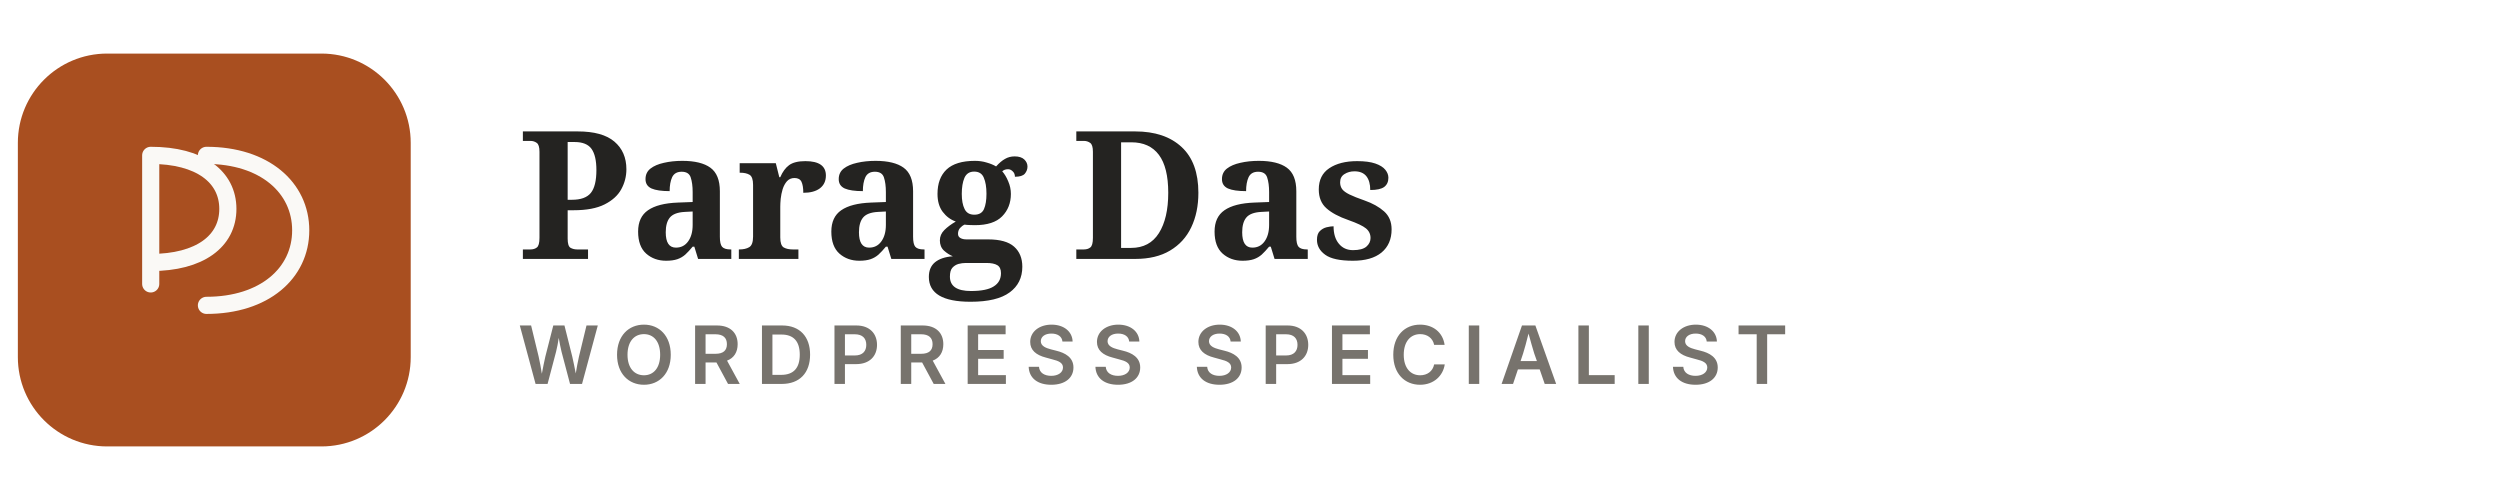
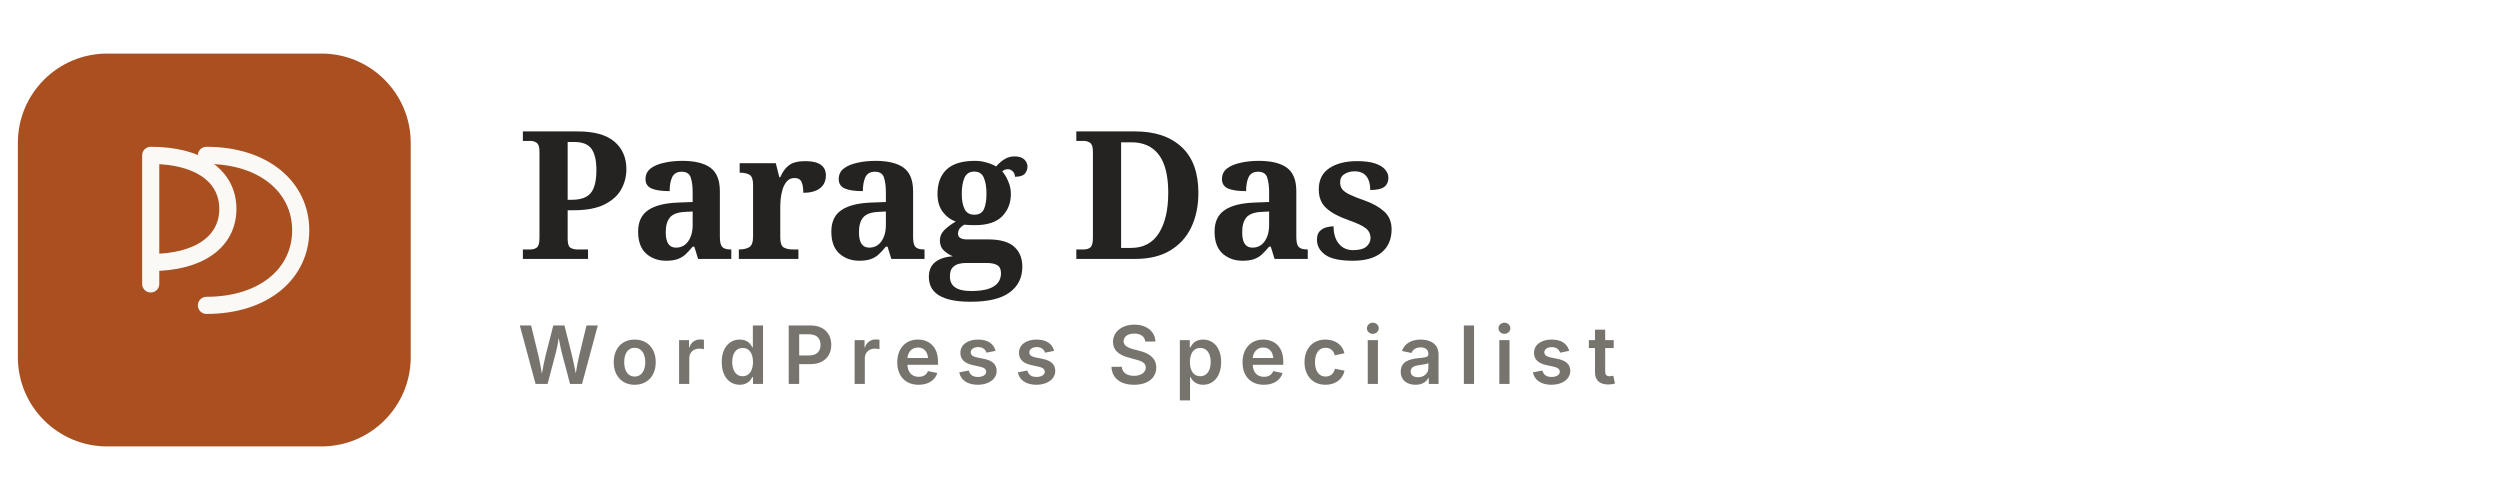
<svg xmlns="http://www.w3.org/2000/svg" viewBox="0 0 280 56" width="280" height="56">
  <rect x="2" y="6" width="44" height="44" rx="10" fill="#A94F20" />
  <g transform="translate(14, 15) scale(0.24)">
    <path d="M 12 10 L 12 70 M 12 10 C 35 10 48 20 48 35 C 48 50 35 60 12 60" fill="none" stroke="#FAF9F6" stroke-width="8" stroke-linecap="round" stroke-linejoin="round" />
    <path d="M 38 10 C 65 10 82 25 82 45 C 82 65 65 80 38 80" fill="none" stroke="#FAF9F6" stroke-width="8" stroke-linecap="round" stroke-linejoin="round" />
  </g>
  <text x="58" y="29" fill="#242321" font-family="'Playfair Display', Georgia, serif" font-weight="700" font-size="20" letter-spacing="-0.01em">Parag Das</text>
-   <text x="58" y="43" fill="#77736D" font-family="-apple-system, BlinkMacSystemFont, 'Segoe UI', 'Inter', Roboto, sans-serif" font-weight="600" font-size="9" letter-spacing="0.18em">WORDPRESS SPECIALIST</text>
+   <text x="58" y="43" fill="#77736D" font-family="-apple-system, BlinkMacSystemFont, 'Segoe UI', 'Inter', Roboto, sans-serif" font-weight="600" font-size="9" letter-spacing="0.18em">WordPress Specialist</text>
</svg>
